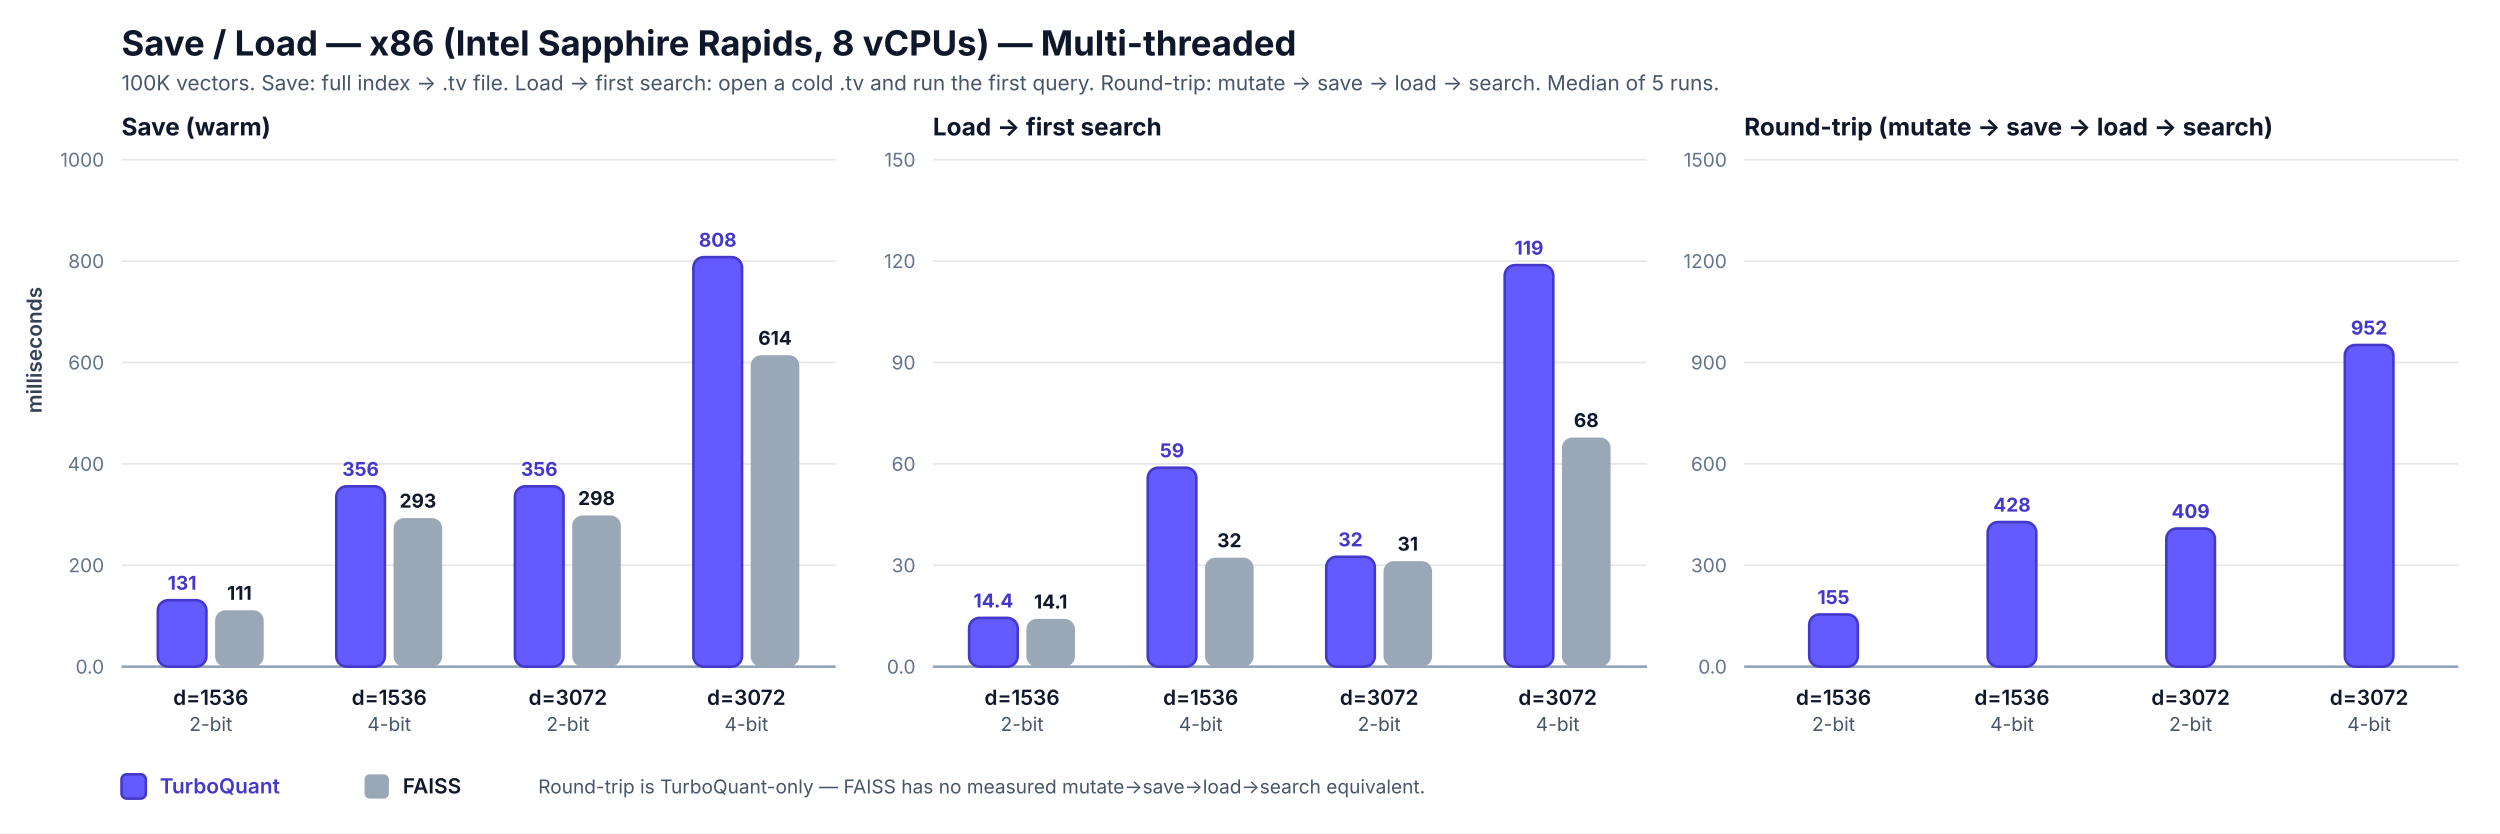
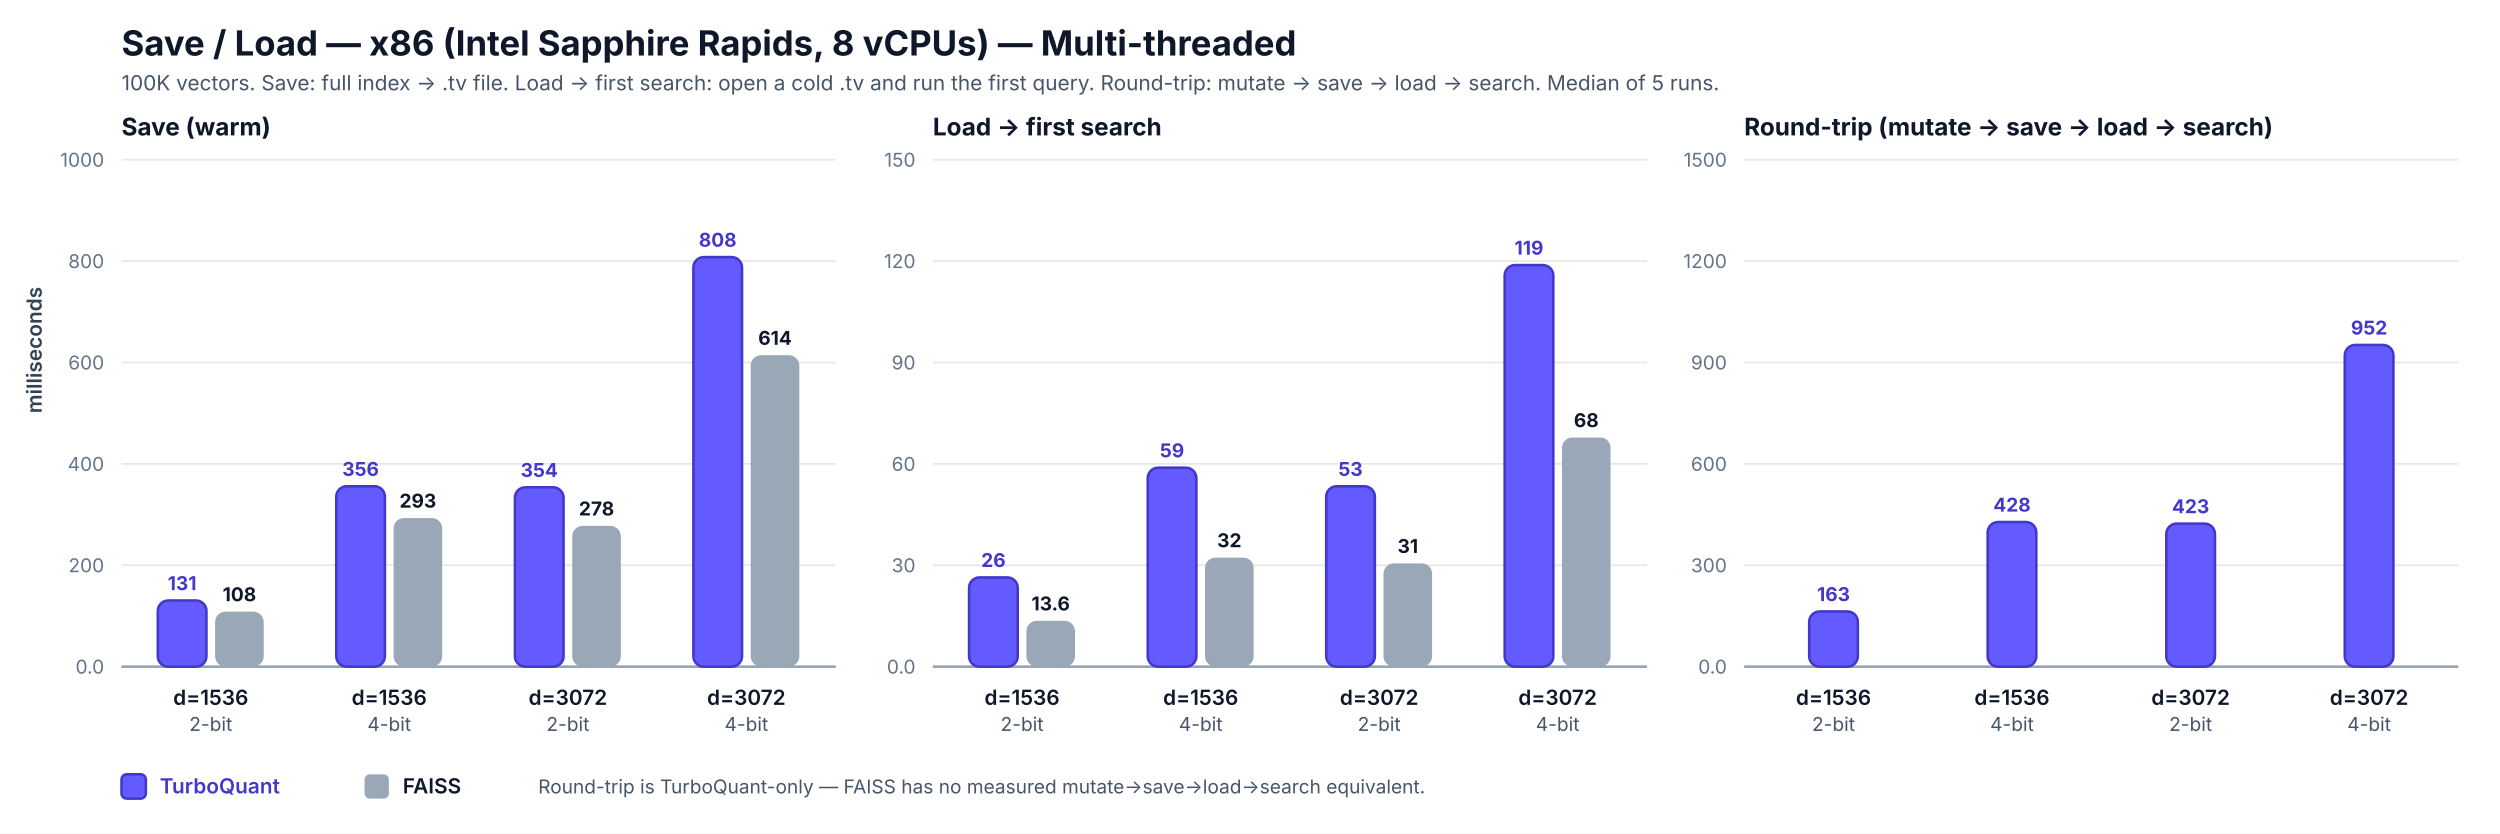
<svg xmlns="http://www.w3.org/2000/svg" width="1440" height="480" viewBox="0 0 1440 480" role="img" aria-label="Persist — x86 (Intel Sapphire Rapids, 8 vCPUs) — Multi-threaded">
  <style>
  .title { font: 700 20px -apple-system, BlinkMacSystemFont, "Segoe UI", sans-serif; fill: #0f172a; }
  .subtitle { font: 400 12px -apple-system, BlinkMacSystemFont, "Segoe UI", sans-serif; fill: #475569; }
  .panel { font: 700 14px -apple-system, BlinkMacSystemFont, "Segoe UI", sans-serif; fill: #0f172a; }
  .label { font: 600 12px -apple-system, BlinkMacSystemFont, "Segoe UI", sans-serif; fill: #0f172a; }
  .secondary { font: 400 11px -apple-system, BlinkMacSystemFont, "Segoe UI", sans-serif; fill: #475569; }
  .tick { font: 400 11px -apple-system, BlinkMacSystemFont, "Segoe UI", sans-serif; fill: #64748b; }
  .value { font: 700 11px -apple-system, BlinkMacSystemFont, "Segoe UI", sans-serif; fill: #0f172a; }
  .value-accent { font: 700 11px -apple-system, BlinkMacSystemFont, "Segoe UI", sans-serif; fill: #4338ca; }
  .axis { font: 600 12px -apple-system, BlinkMacSystemFont, "Segoe UI", sans-serif; fill: #334155; }
  .legend { font: 600 12px -apple-system, BlinkMacSystemFont, "Segoe UI", sans-serif; fill: #0f172a; }
</style>
  <rect width="100%" height="100%" fill="#ffffff" />
  <text x="70" y="32" class="title">Save / Load — x86 (Intel Sapphire Rapids, 8 vCPUs) — Multi-threaded</text>
  <text x="70" y="52" class="subtitle">100K vectors. Save: full index → .tv file. Load → first search: open a cold .tv and run the first query. Round-trip: mutate → save → load → search. Median of 5 runs.</text>
  <line x1="70.0" y1="384.0" x2="481.333" y2="384.0" stroke="#e5e7eb" stroke-width="1" />
  <text x="60.0" y="388.0" text-anchor="end" class="tick">0.0</text>
  <line x1="70.0" y1="325.6" x2="481.333" y2="325.6" stroke="#e5e7eb" stroke-width="1" />
  <text x="60.0" y="329.6" text-anchor="end" class="tick">200</text>
  <line x1="70.0" y1="267.2" x2="481.333" y2="267.2" stroke="#e5e7eb" stroke-width="1" />
  <text x="60.0" y="271.2" text-anchor="end" class="tick">400</text>
  <line x1="70.0" y1="208.8" x2="481.333" y2="208.8" stroke="#e5e7eb" stroke-width="1" />
  <text x="60.0" y="212.8" text-anchor="end" class="tick">600</text>
  <line x1="70.0" y1="150.4" x2="481.333" y2="150.4" stroke="#e5e7eb" stroke-width="1" />
  <text x="60.0" y="154.4" text-anchor="end" class="tick">800</text>
  <line x1="70.0" y1="92.0" x2="481.333" y2="92.0" stroke="#e5e7eb" stroke-width="1" />
  <text x="60.0" y="96.0" text-anchor="end" class="tick">1000</text>
  <line x1="70.0" y1="384.0" x2="481.333" y2="384.0" stroke="#94a3b8" stroke-width="1.5" />
  <text x="70.0" y="78" class="panel">Save (warm)</text>
-   <rect x="90.9" y="345.7" width="28" height="38.3" rx="6" fill="#635bff" stroke="#4338ca" stroke-width="1.5" />
-   <text x="104.9" y="339.7" text-anchor="middle" class="value-accent">131</text>
-   <rect x="123.9" y="351.5" width="28" height="32.5" rx="6" fill="#9aa7b6" />
-   <text x="137.9" y="345.5" text-anchor="middle" class="value">111</text>
+   <rect x="90.9" y="345.9" width="28" height="38.1" rx="6" fill="#635bff" stroke="#4338ca" stroke-width="1.5" />
+   <text x="104.9" y="339.9" text-anchor="middle" class="value-accent">131</text>
+   <rect x="123.9" y="352.3" width="28" height="31.7" rx="6" fill="#9aa7b6" />
+   <text x="137.9" y="346.3" text-anchor="middle" class="value">108</text>
  <text x="121.4" y="406" text-anchor="middle" class="label">d=1536</text>
  <text x="121.4" y="421" text-anchor="middle" class="secondary">2-bit</text>
  <rect x="193.7" y="280.1" width="28" height="103.9" rx="6" fill="#635bff" stroke="#4338ca" stroke-width="1.5" />
  <text x="207.7" y="274.1" text-anchor="middle" class="value-accent">356</text>
  <rect x="226.7" y="298.4" width="28" height="85.6" rx="6" fill="#9aa7b6" />
  <text x="240.7" y="292.4" text-anchor="middle" class="value">293</text>
  <text x="224.2" y="406" text-anchor="middle" class="label">d=1536</text>
  <text x="224.2" y="421" text-anchor="middle" class="secondary">4-bit</text>
-   <rect x="296.6" y="280.1" width="28" height="103.9" rx="6" fill="#635bff" stroke="#4338ca" stroke-width="1.5" />
-   <text x="310.6" y="274.1" text-anchor="middle" class="value-accent">356</text>
-   <rect x="329.6" y="296.9" width="28" height="87.1" rx="6" fill="#9aa7b6" />
-   <text x="343.6" y="290.9" text-anchor="middle" class="value">298</text>
+   <rect x="296.6" y="280.7" width="28" height="103.3" rx="6" fill="#635bff" stroke="#4338ca" stroke-width="1.5" />
+   <text x="310.6" y="274.7" text-anchor="middle" class="value-accent">354</text>
+   <rect x="329.6" y="302.9" width="28" height="81.1" rx="6" fill="#9aa7b6" />
+   <text x="343.6" y="296.9" text-anchor="middle" class="value">278</text>
  <text x="327.1" y="406" text-anchor="middle" class="label">d=3072</text>
  <text x="327.1" y="421" text-anchor="middle" class="secondary">2-bit</text>
  <rect x="399.4" y="148.1" width="28" height="235.9" rx="6" fill="#635bff" stroke="#4338ca" stroke-width="1.5" />
  <text x="413.4" y="142.1" text-anchor="middle" class="value-accent">808</text>
  <rect x="432.4" y="204.6" width="28" height="179.4" rx="6" fill="#9aa7b6" />
  <text x="446.4" y="198.6" text-anchor="middle" class="value">614</text>
  <text x="429.9" y="406" text-anchor="middle" class="label">d=3072</text>
  <text x="429.9" y="421" text-anchor="middle" class="secondary">4-bit</text>
  <line x1="537.333" y1="384.0" x2="948.667" y2="384.0" stroke="#e5e7eb" stroke-width="1" />
  <text x="527.333" y="388.0" text-anchor="end" class="tick">0.0</text>
  <line x1="537.333" y1="325.6" x2="948.667" y2="325.6" stroke="#e5e7eb" stroke-width="1" />
  <text x="527.333" y="329.6" text-anchor="end" class="tick">30</text>
  <line x1="537.333" y1="267.2" x2="948.667" y2="267.2" stroke="#e5e7eb" stroke-width="1" />
  <text x="527.333" y="271.2" text-anchor="end" class="tick">60</text>
  <line x1="537.333" y1="208.8" x2="948.667" y2="208.8" stroke="#e5e7eb" stroke-width="1" />
  <text x="527.333" y="212.8" text-anchor="end" class="tick">90</text>
  <line x1="537.333" y1="150.4" x2="948.667" y2="150.4" stroke="#e5e7eb" stroke-width="1" />
  <text x="527.333" y="154.4" text-anchor="end" class="tick">120</text>
  <line x1="537.333" y1="92.0" x2="948.667" y2="92.0" stroke="#e5e7eb" stroke-width="1" />
  <text x="527.333" y="96.0" text-anchor="end" class="tick">150</text>
  <line x1="537.333" y1="384.0" x2="948.667" y2="384.0" stroke="#94a3b8" stroke-width="1.5" />
  <text x="537.333" y="78" class="panel">Load → first search</text>
-   <rect x="558.2" y="355.9" width="28" height="28.1" rx="6" fill="#635bff" stroke="#4338ca" stroke-width="1.5" />
-   <text x="572.2" y="349.9" text-anchor="middle" class="value-accent">14.4</text>
-   <rect x="591.2" y="356.5" width="28" height="27.5" rx="6" fill="#9aa7b6" />
-   <text x="605.2" y="350.5" text-anchor="middle" class="value">14.1</text>
+   <rect x="558.2" y="332.6" width="28" height="51.4" rx="6" fill="#635bff" stroke="#4338ca" stroke-width="1.5" />
+   <text x="572.2" y="326.6" text-anchor="middle" class="value-accent">26</text>
+   <rect x="591.2" y="357.6" width="28" height="26.4" rx="6" fill="#9aa7b6" />
+   <text x="605.2" y="351.6" text-anchor="middle" class="value">13.6</text>
  <text x="588.7" y="406" text-anchor="middle" class="label">d=1536</text>
  <text x="588.7" y="421" text-anchor="middle" class="secondary">2-bit</text>
  <rect x="661.1" y="269.4" width="28" height="114.6" rx="6" fill="#635bff" stroke="#4338ca" stroke-width="1.5" />
  <text x="675.1" y="263.4" text-anchor="middle" class="value-accent">59</text>
  <rect x="694.1" y="321.2" width="28" height="62.8" rx="6" fill="#9aa7b6" />
  <text x="708.1" y="315.2" text-anchor="middle" class="value">32</text>
  <text x="691.6" y="406" text-anchor="middle" class="label">d=1536</text>
  <text x="691.6" y="421" text-anchor="middle" class="secondary">4-bit</text>
-   <rect x="763.9" y="320.7" width="28" height="63.3" rx="6" fill="#635bff" stroke="#4338ca" stroke-width="1.5" />
-   <text x="777.9" y="314.7" text-anchor="middle" class="value-accent">32</text>
-   <rect x="796.9" y="323.2" width="28" height="60.8" rx="6" fill="#9aa7b6" />
-   <text x="810.9" y="317.2" text-anchor="middle" class="value">31</text>
+   <rect x="763.9" y="280.1" width="28" height="103.9" rx="6" fill="#635bff" stroke="#4338ca" stroke-width="1.5" />
+   <text x="777.9" y="274.1" text-anchor="middle" class="value-accent">53</text>
+   <rect x="796.9" y="324.5" width="28" height="59.5" rx="6" fill="#9aa7b6" />
+   <text x="810.9" y="318.5" text-anchor="middle" class="value">31</text>
  <text x="794.4" y="406" text-anchor="middle" class="label">d=3072</text>
  <text x="794.4" y="421" text-anchor="middle" class="secondary">2-bit</text>
  <rect x="866.7" y="152.7" width="28" height="231.3" rx="6" fill="#635bff" stroke="#4338ca" stroke-width="1.5" />
  <text x="880.7" y="146.7" text-anchor="middle" class="value-accent">119</text>
  <rect x="899.7" y="252.0" width="28" height="132.0" rx="6" fill="#9aa7b6" />
  <text x="913.7" y="246.0" text-anchor="middle" class="value">68</text>
  <text x="897.2" y="406" text-anchor="middle" class="label">d=3072</text>
  <text x="897.2" y="421" text-anchor="middle" class="secondary">4-bit</text>
  <line x1="1004.667" y1="384.0" x2="1416.0" y2="384.0" stroke="#e5e7eb" stroke-width="1" />
  <text x="994.667" y="388.0" text-anchor="end" class="tick">0.0</text>
  <line x1="1004.667" y1="325.6" x2="1416.0" y2="325.6" stroke="#e5e7eb" stroke-width="1" />
  <text x="994.667" y="329.6" text-anchor="end" class="tick">300</text>
  <line x1="1004.667" y1="267.2" x2="1416.0" y2="267.2" stroke="#e5e7eb" stroke-width="1" />
  <text x="994.667" y="271.2" text-anchor="end" class="tick">600</text>
  <line x1="1004.667" y1="208.8" x2="1416.0" y2="208.8" stroke="#e5e7eb" stroke-width="1" />
  <text x="994.667" y="212.8" text-anchor="end" class="tick">900</text>
  <line x1="1004.667" y1="150.4" x2="1416.0" y2="150.4" stroke="#e5e7eb" stroke-width="1" />
  <text x="994.667" y="154.4" text-anchor="end" class="tick">1200</text>
  <line x1="1004.667" y1="92.0" x2="1416.0" y2="92.0" stroke="#e5e7eb" stroke-width="1" />
  <text x="994.667" y="96.0" text-anchor="end" class="tick">1500</text>
  <line x1="1004.667" y1="384.0" x2="1416.0" y2="384.0" stroke="#94a3b8" stroke-width="1.5" />
  <text x="1004.667" y="78" class="panel">Round-trip (mutate → save → load → search)</text>
-   <rect x="1042.1" y="353.9" width="28" height="30.1" rx="6" fill="#635bff" stroke="#4338ca" stroke-width="1.5" />
-   <text x="1056.1" y="347.9" text-anchor="middle" class="value-accent">155</text>
+   <rect x="1042.1" y="352.2" width="28" height="31.8" rx="6" fill="#635bff" stroke="#4338ca" stroke-width="1.5" />
+   <text x="1056.1" y="346.2" text-anchor="middle" class="value-accent">163</text>
  <text x="1056.1" y="406" text-anchor="middle" class="label">d=1536</text>
  <text x="1056.1" y="421" text-anchor="middle" class="secondary">2-bit</text>
  <rect x="1144.9" y="300.7" width="28" height="83.3" rx="6" fill="#635bff" stroke="#4338ca" stroke-width="1.5" />
  <text x="1158.9" y="294.7" text-anchor="middle" class="value-accent">428</text>
  <text x="1158.9" y="406" text-anchor="middle" class="label">d=1536</text>
  <text x="1158.9" y="421" text-anchor="middle" class="secondary">4-bit</text>
-   <rect x="1247.8" y="304.4" width="28" height="79.6" rx="6" fill="#635bff" stroke="#4338ca" stroke-width="1.5" />
-   <text x="1261.8" y="298.4" text-anchor="middle" class="value-accent">409</text>
+   <rect x="1247.8" y="301.6" width="28" height="82.4" rx="6" fill="#635bff" stroke="#4338ca" stroke-width="1.5" />
+   <text x="1261.8" y="295.6" text-anchor="middle" class="value-accent">423</text>
  <text x="1261.8" y="406" text-anchor="middle" class="label">d=3072</text>
  <text x="1261.8" y="421" text-anchor="middle" class="secondary">2-bit</text>
  <rect x="1350.6" y="198.7" width="28" height="185.3" rx="6" fill="#635bff" stroke="#4338ca" stroke-width="1.5" />
  <text x="1364.6" y="192.7" text-anchor="middle" class="value-accent">952</text>
  <text x="1364.6" y="406" text-anchor="middle" class="label">d=3072</text>
  <text x="1364.6" y="421" text-anchor="middle" class="secondary">4-bit</text>
  <text x="24" y="238.0" transform="rotate(-90, 24, 238.0)" class="axis">milliseconds</text>
  <rect x="70" y="446" width="14" height="14" rx="3" fill="#635bff" stroke="#4338ca" stroke-width="1.5" />
  <text x="92" y="457" class="legend" style="fill: #4338ca;">TurboQuant</text>
  <rect x="210" y="446" width="14" height="14" rx="3" fill="#9aa7b6" />
  <text x="232" y="457" class="legend">FAISS</text>
  <text x="310" y="457" class="secondary">Round-trip is TurboQuant-only — FAISS has no measured mutate→save→load→search equivalent.</text>
</svg>
